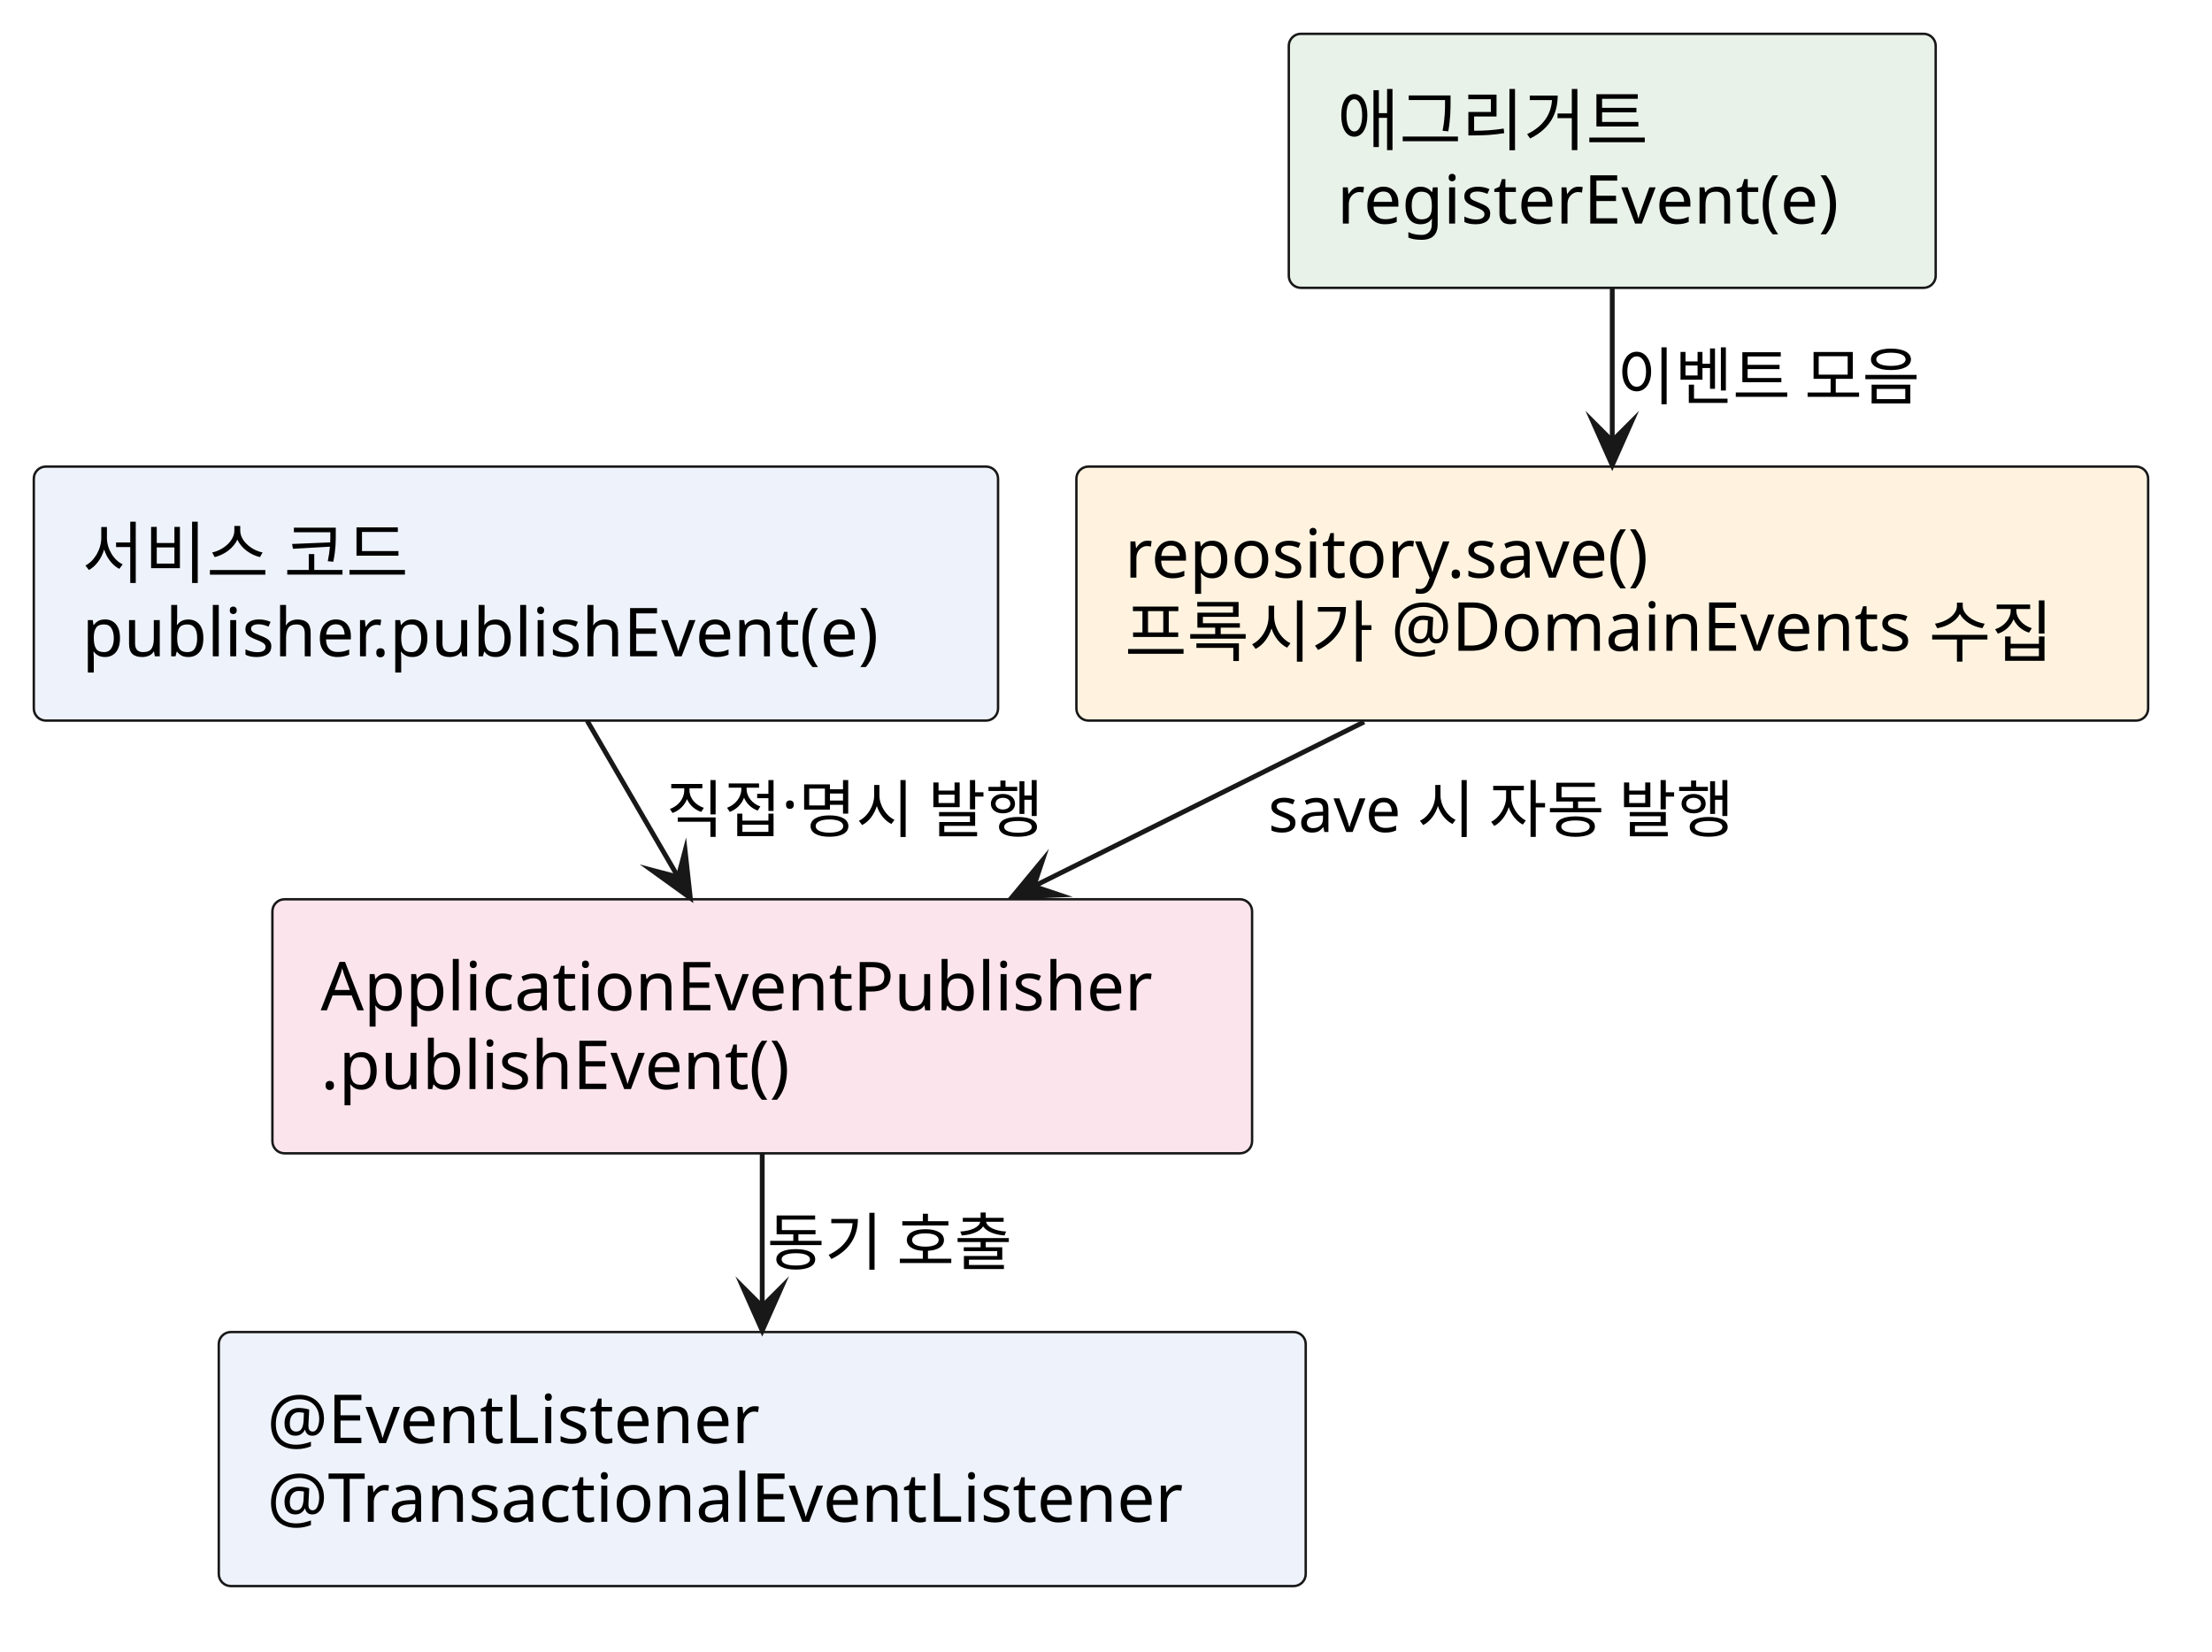
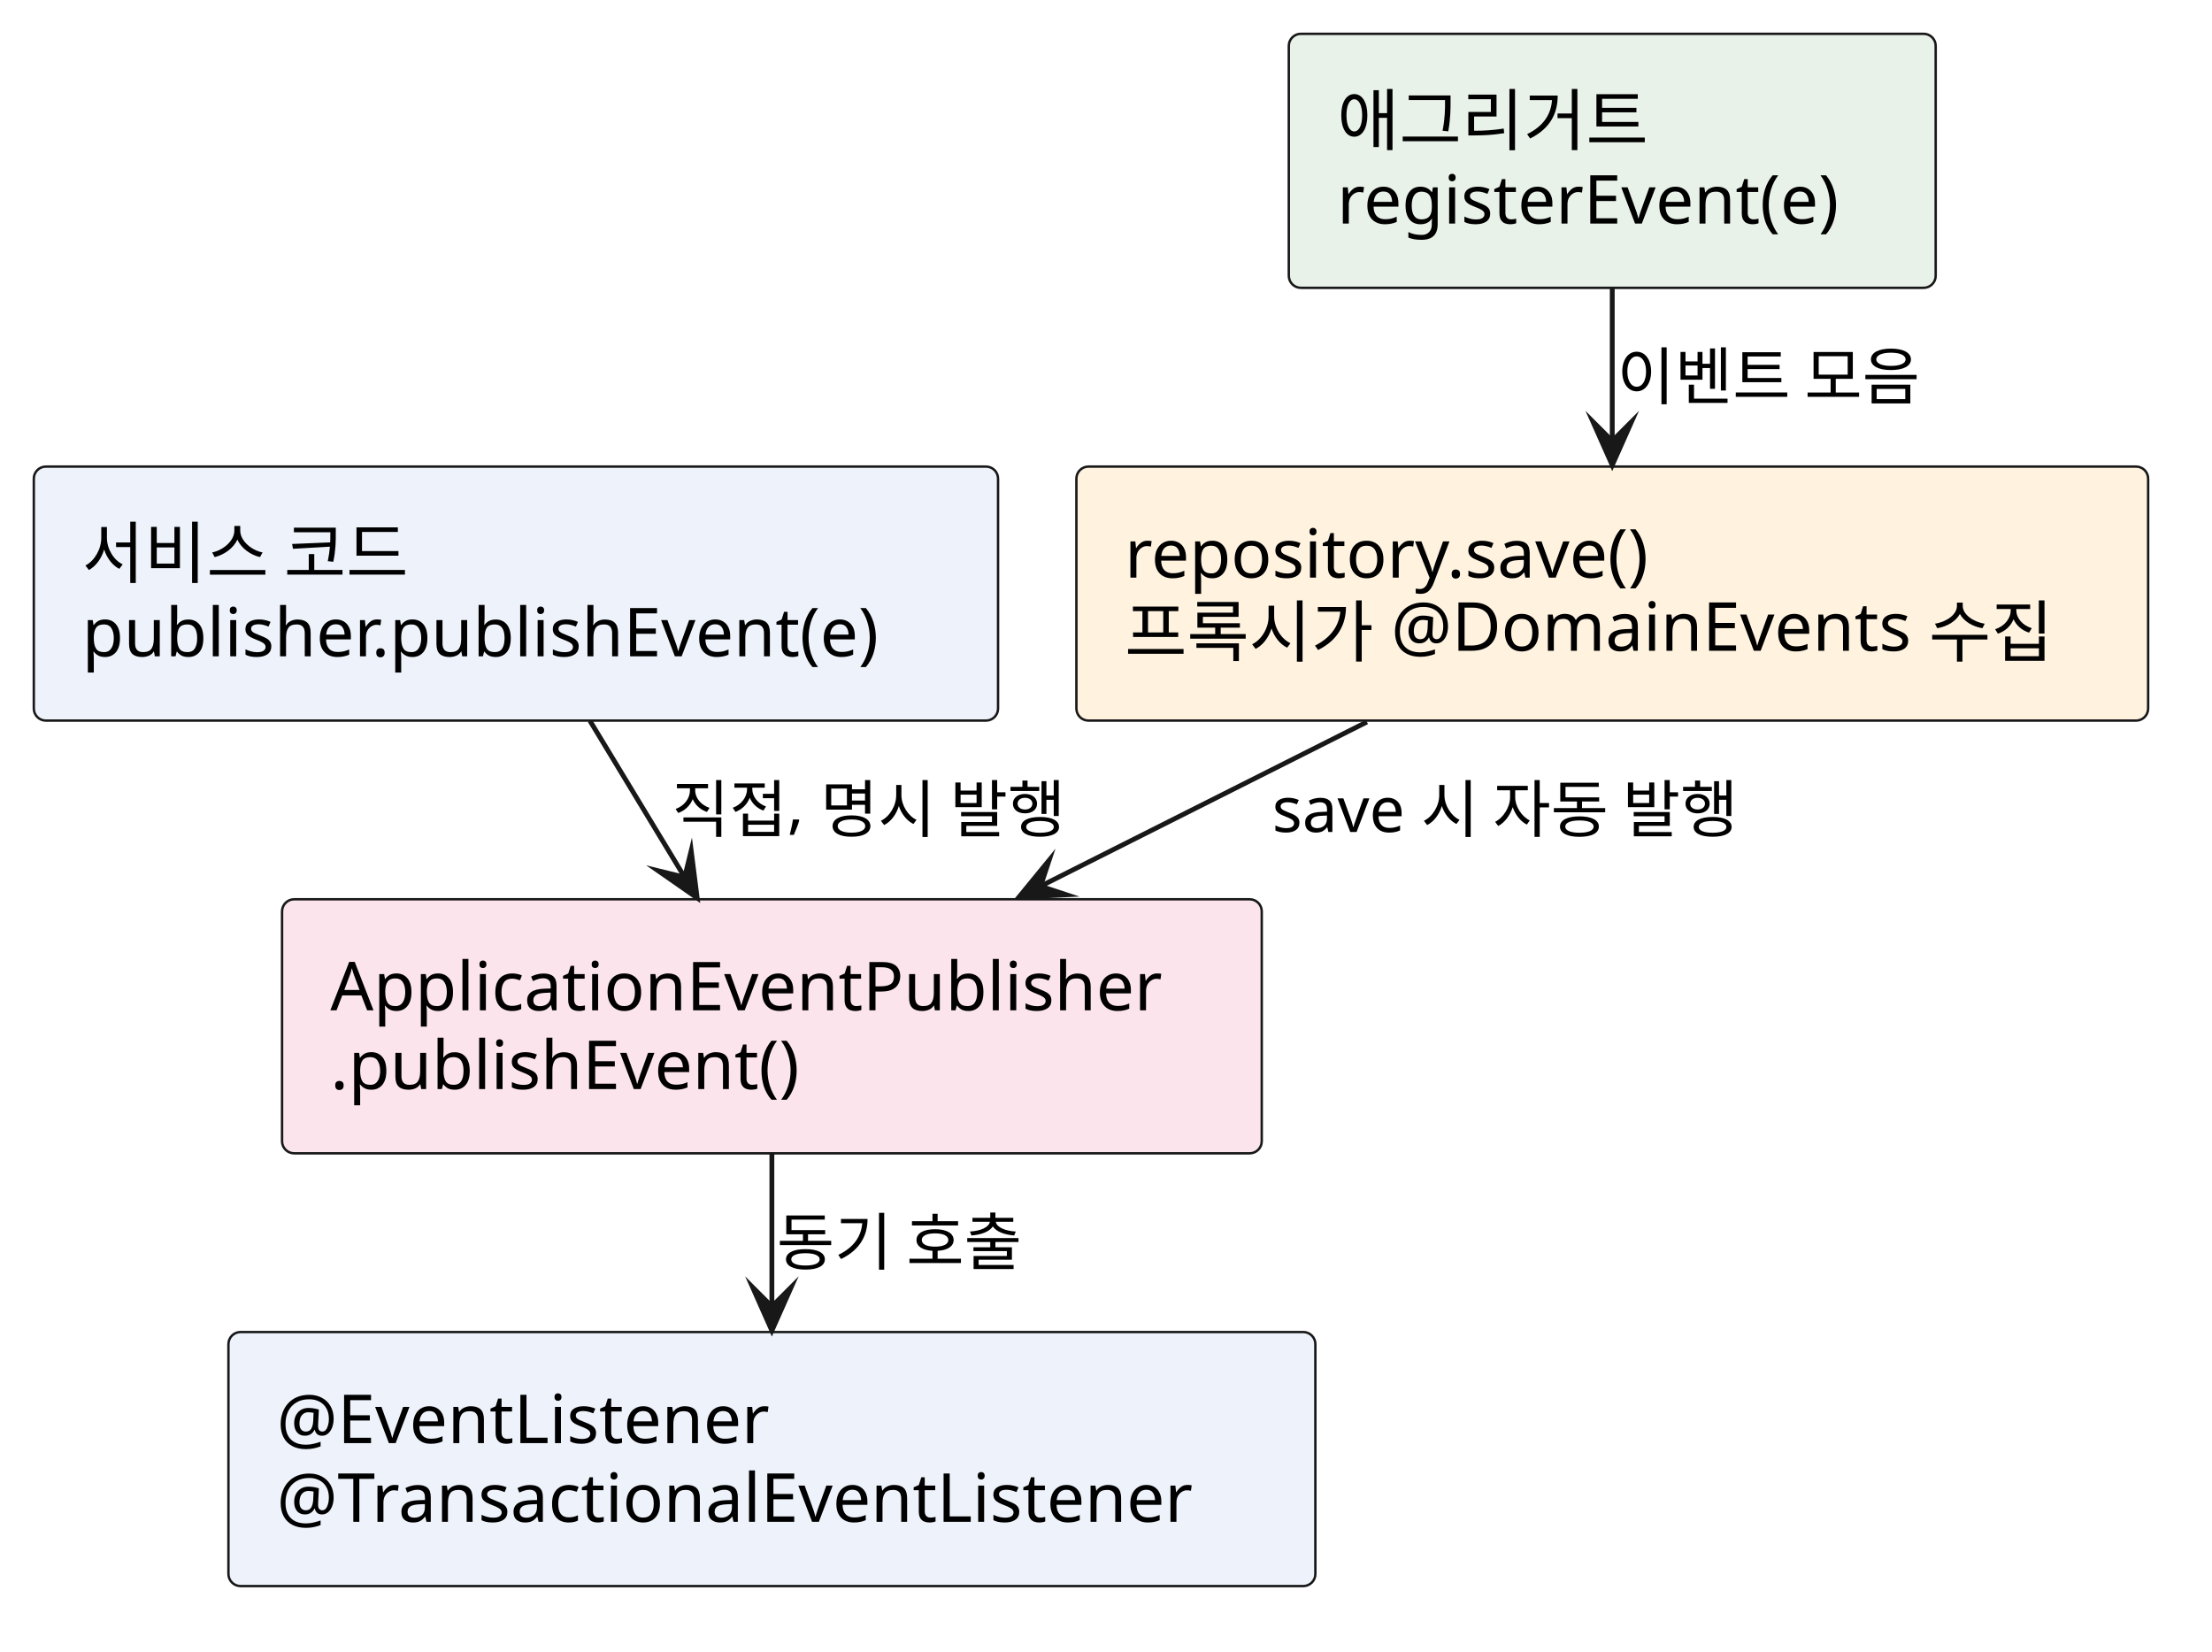
<svg xmlns="http://www.w3.org/2000/svg" version="1.1" data-diagram-type="DESCRIPTION" style="width:458px;height:342px;background:#FFFFFF;" width="458px" height="342px" viewBox="0 0 458 342" zoomAndPan="magnify" preserveAspectRatio="none" contentStyleType="text/css">
  <defs />
  <g font-family="sans-serif" lengthAdjust="spacing">
    <g class="entity" data-qualified-name="SVC" id="ent0001" data-source-line="7">
      <rect x="7" y="96.6" width="199.648" height="52.594" fill="#EEF3FB" style="stroke:#181818;stroke-width:0.5;" rx="2.5" ry="2.5" />
      <text x="17" y="119.595" fill="#000" font-size="14" textLength="68.85">서비스 코드</text>
      <text x="17" y="135.892" fill="#000" font-size="14" textLength="179.648">publisher.publishEvent(e)</text>
    </g>
    <g class="entity" data-qualified-name="AGG" id="ent0002" data-source-line="8">
      <rect x="266.85" y="7" width="133.941" height="52.594" fill="#E9F2E9" style="stroke:#181818;stroke-width:0.5;" rx="2.5" ry="2.5" />
      <text x="276.85" y="29.995" fill="#000" font-size="14" textLength="64.4">애그리거트</text>
      <text x="276.85" y="46.292" fill="#000" font-size="14" textLength="113.941">registerEvent(e)</text>
    </g>
    <g class="entity" data-qualified-name="REPO" id="ent0003" data-source-line="9">
      <rect x="222.87" y="96.6" width="221.906" height="52.594" fill="#FFF3E0" style="stroke:#181818;stroke-width:0.5;" rx="2.5" ry="2.5" />
      <text x="232.87" y="119.595" fill="#000" font-size="14" textLength="119.246">repository.save()</text>
      <text x="232.87" y="135.892" fill="#000" font-size="14" textLength="201.906">프록시가 @DomainEvents 수집</text>
    </g>
    <g class="entity" data-qualified-name="PUB" id="ent0004" data-source-line="10">
-       <rect x="56.4" y="186.19" width="202.848" height="52.594" fill="#FCE4EC" style="stroke:#181818;stroke-width:0.5;" rx="2.5" ry="2.5" />
-       <text x="66.4" y="209.185" fill="#000" font-size="14" textLength="182.848">ApplicationEventPublisher</text>
-       <text x="66.4" y="225.482" fill="#000" font-size="14" textLength="106.073">.publishEvent()</text>
+       <rect x="58.4" y="186.19" width="202.848" height="52.594" fill="#FCE4EC" style="stroke:#181818;stroke-width:0.5;" rx="2.5" ry="2.5" />
+       <text x="68.4" y="209.185" fill="#000" font-size="14" textLength="182.848">ApplicationEventPublisher</text>
+       <text x="68.4" y="225.482" fill="#000" font-size="14" textLength="106.073">.publishEvent()</text>
    </g>
    <g class="entity" data-qualified-name="LIS" id="ent0005" data-source-line="11">
-       <rect x="45.3" y="275.79" width="225.051" height="52.594" fill="#EEF3FB" style="stroke:#181818;stroke-width:0.5;" rx="2.5" ry="2.5" />
-       <text x="55.3" y="298.785" fill="#000" font-size="14" textLength="110.435">@EventListener</text>
-       <text x="55.3" y="315.082" fill="#000" font-size="14" textLength="205.051">@TransactionalEventListener</text>
+       <rect x="47.3" y="275.79" width="225.051" height="52.594" fill="#EEF3FB" style="stroke:#181818;stroke-width:0.5;" rx="2.5" ry="2.5" />
+       <text x="57.3" y="298.785" fill="#000" font-size="14" textLength="110.435">@EventListener</text>
+       <text x="57.3" y="315.082" fill="#000" font-size="14" textLength="205.051">@TransactionalEventListener</text>
    </g>
    <g class="link" data-entity-1="ent0001" data-entity-2="ent0004" id="lnk6" data-source-line="13" data-link-type="dependency">
-       <path d="M121.58,149.23 C128.28,160.75 133.683,170.04 140.413,181.59" style="stroke:#181818;stroke-width:1;" fill="none" id="SVC-to-PUB" />
-       <polygon points="142.93,185.91,141.855,176.12,140.413,181.59,134.943,180.148,142.93,185.91" fill="#181818" style="stroke:#181818;stroke-width:1;stroke-linejoin:miter;stroke-miterlimit:10;" />
-       <text x="137.89" y="172.257" fill="#000" font-size="13" textLength="80.025">직접·명시 발행</text>
+       <path d="M122.15,149.23 C129.12,160.75 134.771,170.082 141.761,181.632" style="stroke:#181818;stroke-width:1;" fill="none" id="SVC-to-PUB" />
+       <polygon points="144.35,185.91,143.112,176.139,141.761,181.632,136.268,180.281,144.35,185.91" fill="#181818" style="stroke:#181818;stroke-width:1;stroke-linejoin:miter;stroke-miterlimit:10;" />
+       <text x="139.07" y="172.257" fill="#000" font-size="13" textLength="84.157">직접, 명시 발행</text>
    </g>
    <g class="link" data-entity-1="ent0002" data-entity-2="ent0003" id="lnk7" data-source-line="14" data-link-type="dependency">
      <path d="M333.82,59.64 C333.82,71.16 333.82,79.76 333.82,91.31" style="stroke:#181818;stroke-width:1;" fill="none" id="AGG-to-REPO" />
      <polygon points="333.82,96.31,337.82,87.31,333.82,91.31,329.82,87.31,333.82,96.31" fill="#181818" style="stroke:#181818;stroke-width:1;stroke-linejoin:miter;stroke-miterlimit:10;" />
      <text x="334.82" y="82.667" fill="#000" font-size="13" textLength="63.932">이벤트 모음</text>
    </g>
    <g class="link" data-entity-1="ent0003" data-entity-2="ent0004" id="lnk8" data-source-line="15" data-link-type="dependency">
-       <path d="M282.44,149.47 C259.51,160.88 237.027,172.073 214.047,183.503" style="stroke:#181818;stroke-width:1;" fill="none" id="REPO-to-PUB" />
-       <polygon points="209.57,185.73,219.41,185.303,214.047,183.503,215.847,178.14,209.57,185.73" fill="#181818" style="stroke:#181818;stroke-width:1;stroke-linejoin:miter;stroke-miterlimit:10;" />
-       <text x="262.59" y="172.257" fill="#000" font-size="13" textLength="102.628">save 시 자동 발행</text>
+       <path d="M283.03,149.47 C260.36,160.88 238.167,172.053 215.447,183.483" style="stroke:#181818;stroke-width:1;" fill="none" id="REPO-to-PUB" />
+       <polygon points="210.98,185.73,220.818,185.259,215.447,183.483,217.222,178.112,210.98,185.73" fill="#181818" style="stroke:#181818;stroke-width:1;stroke-linejoin:miter;stroke-miterlimit:10;" />
+       <text x="263.41" y="172.257" fill="#000" font-size="13" textLength="102.628">save 시 자동 발행</text>
    </g>
    <g class="link" data-entity-1="ent0004" data-entity-2="ent0005" id="lnk9" data-source-line="16" data-link-type="dependency">
-       <path d="M157.82,238.83 C157.82,250.35 157.82,258.95 157.82,270.5" style="stroke:#181818;stroke-width:1;" fill="none" id="PUB-to-LIS" />
-       <polygon points="157.82,275.5,161.82,266.5,157.82,270.5,153.82,266.5,157.82,275.5" fill="#181818" style="stroke:#181818;stroke-width:1;stroke-linejoin:miter;stroke-miterlimit:10;" />
-       <text x="158.82" y="261.857" fill="#000" font-size="13" textLength="51.972">동기 호출</text>
+       <path d="M159.82,238.83 C159.82,250.35 159.82,258.95 159.82,270.5" style="stroke:#181818;stroke-width:1;" fill="none" id="PUB-to-LIS" />
+       <polygon points="159.82,275.5,163.82,266.5,159.82,270.5,155.82,266.5,159.82,275.5" fill="#181818" style="stroke:#181818;stroke-width:1;stroke-linejoin:miter;stroke-miterlimit:10;" />
+       <text x="160.82" y="261.857" fill="#000" font-size="13" textLength="51.972">동기 호출</text>
    </g>
  </g>
</svg>
